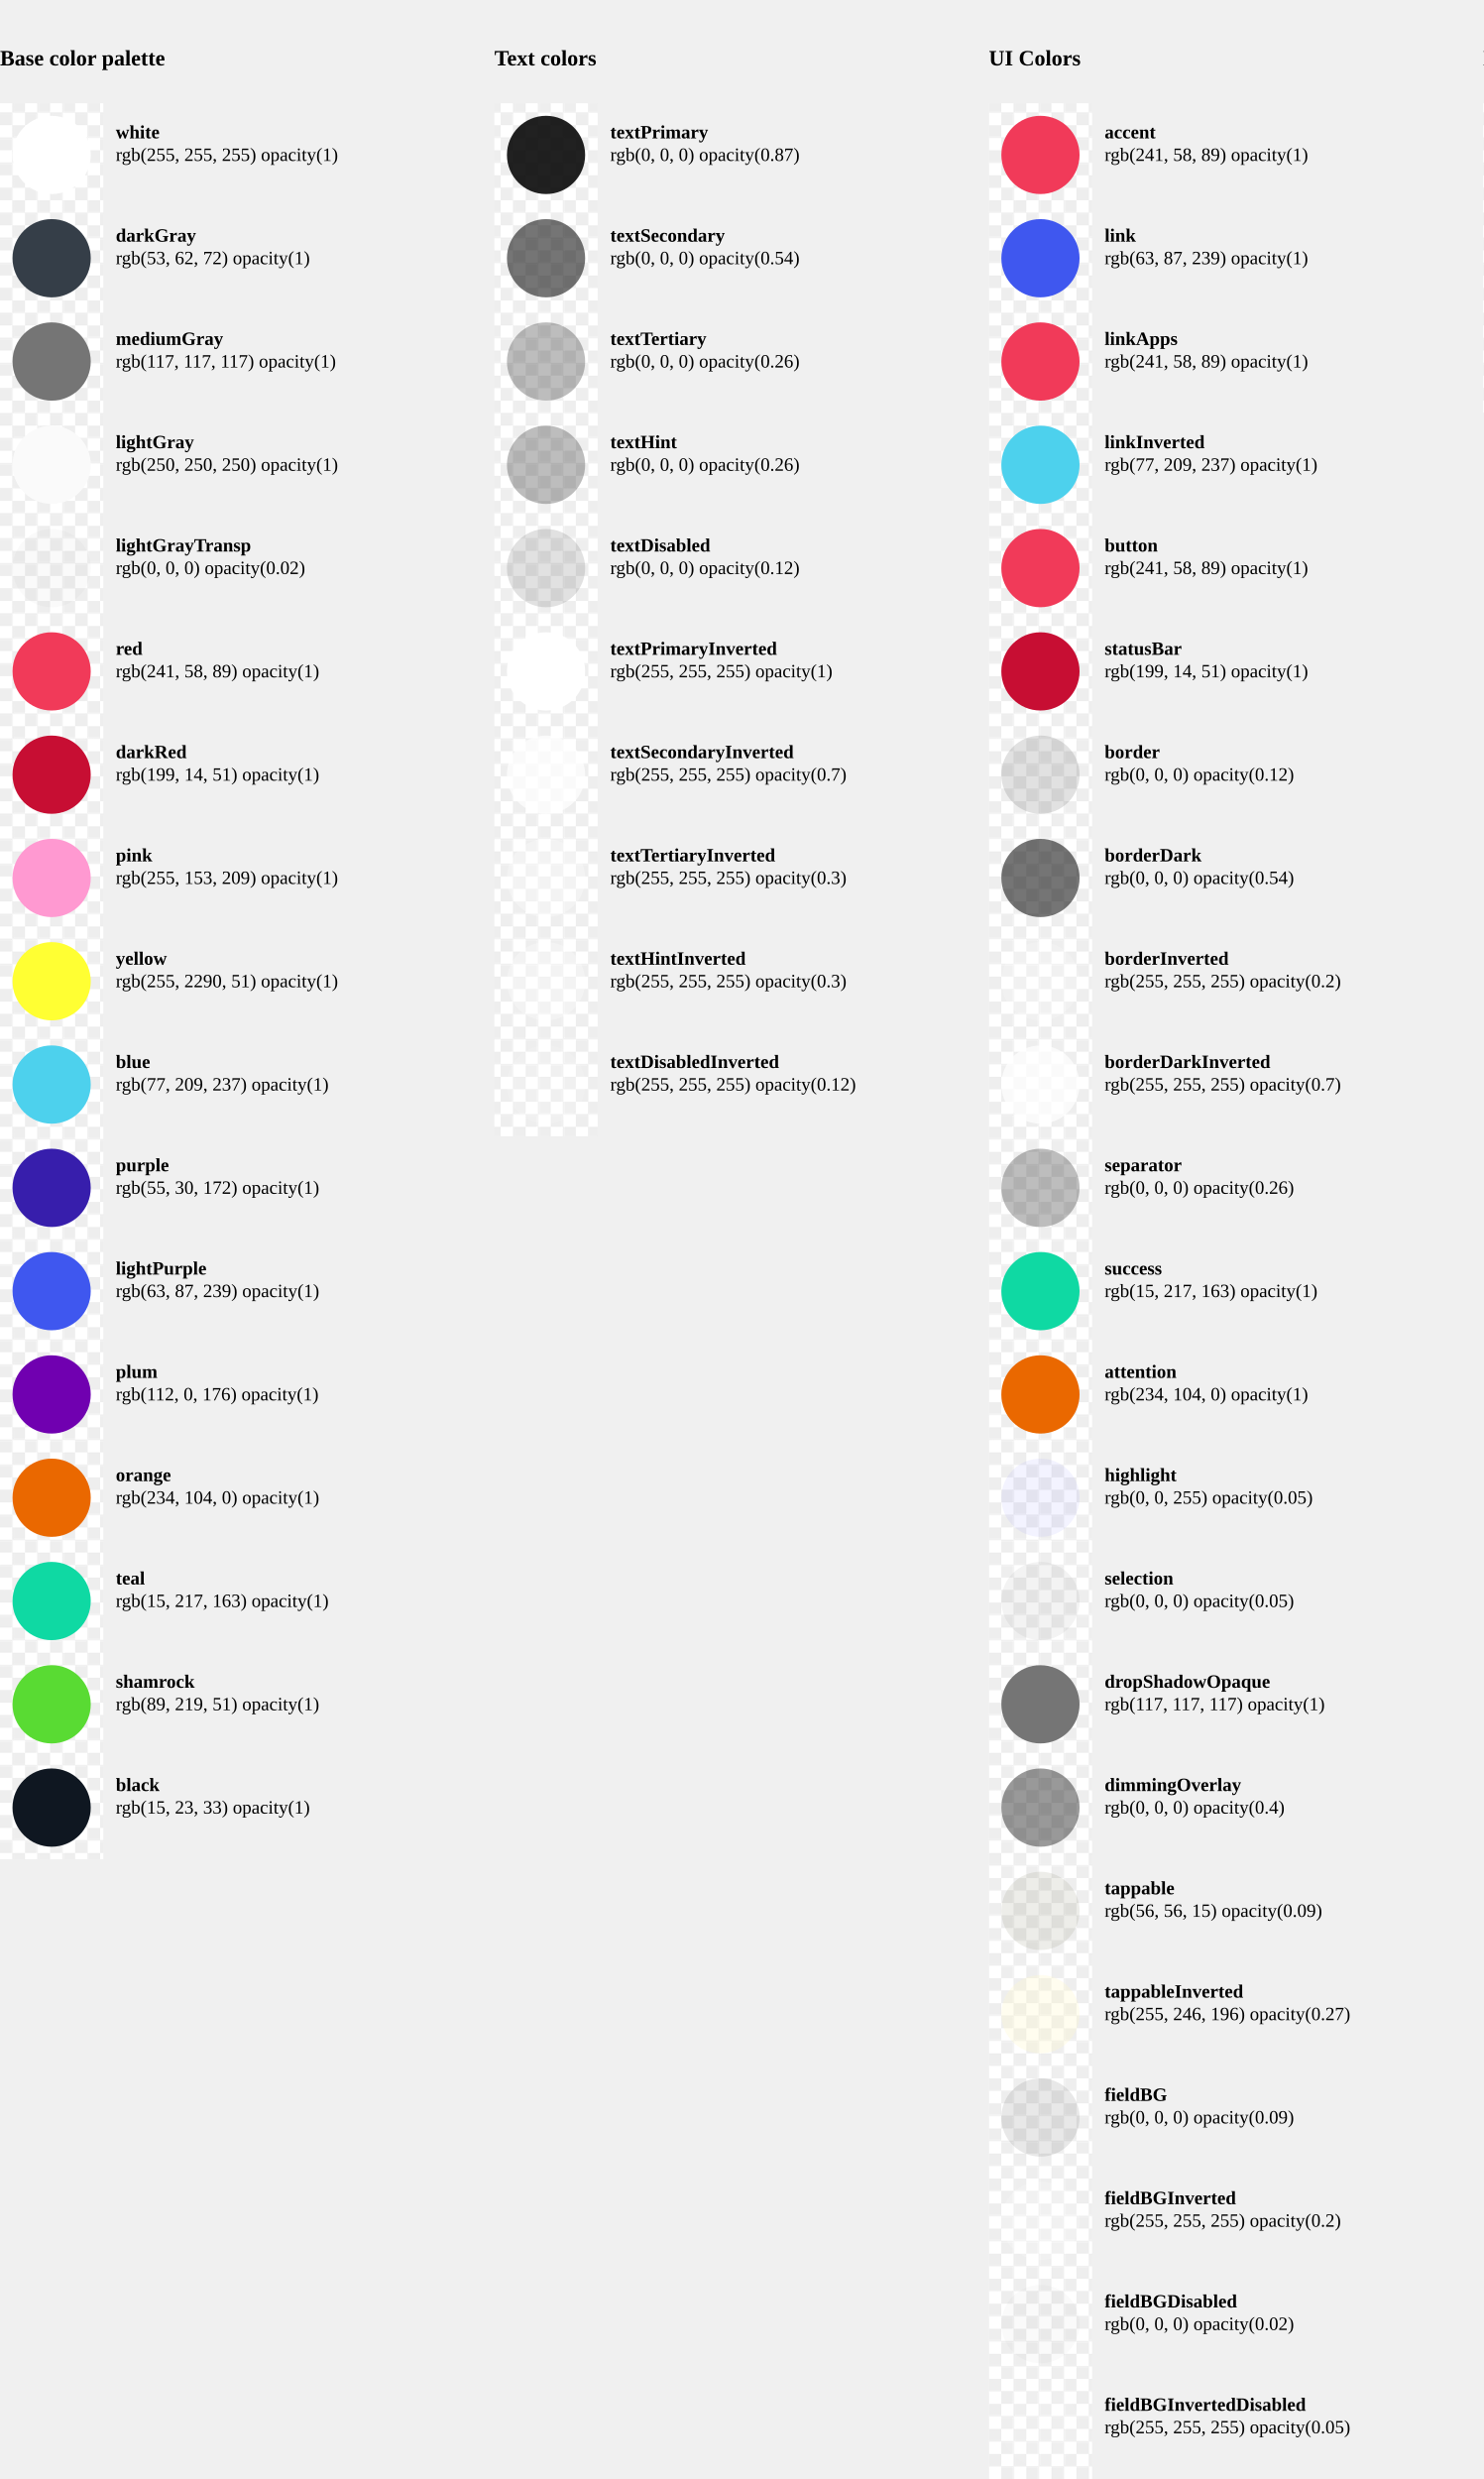
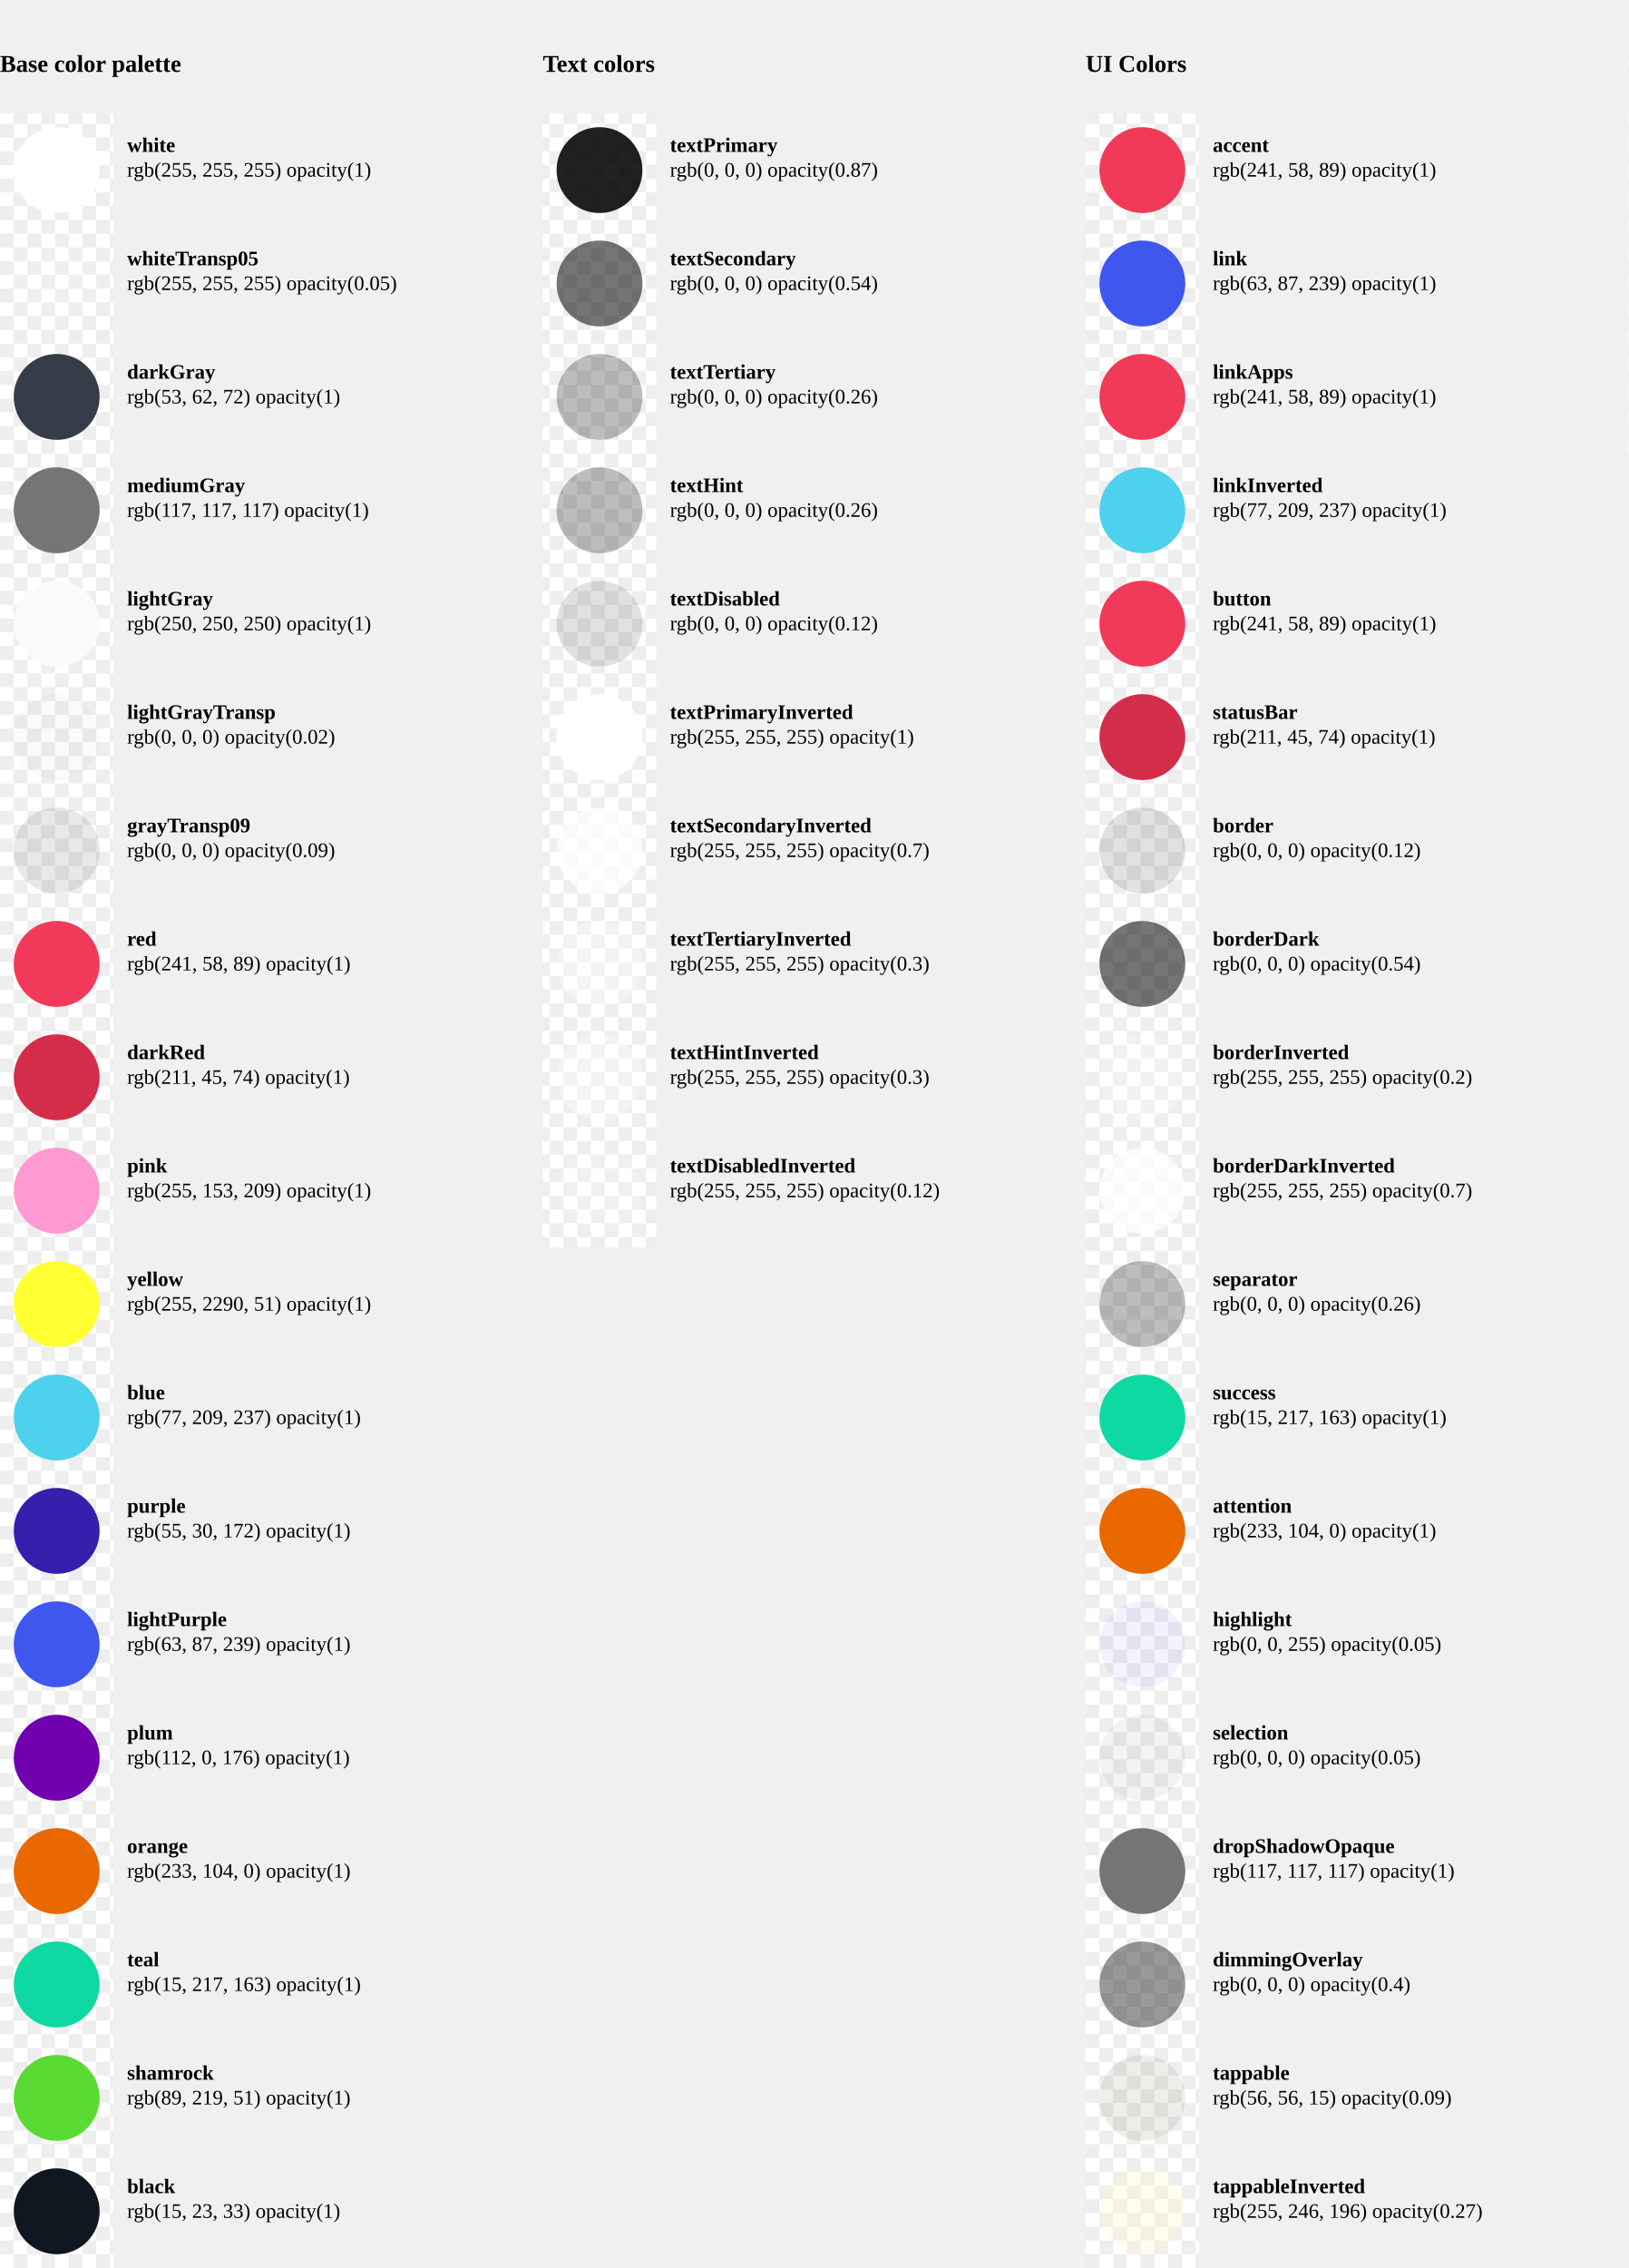
- <svg xmlns="http://www.w3.org/2000/svg" version="1.1" id="Meetup_Swatches" x="0px" y="0px" width="948" height="1584" viewBox="0 0 948 1584" xml:space="preserve">
+ <svg xmlns="http://www.w3.org/2000/svg" version="1.1" id="Meetup_Swatches" x="0px" y="0px" width="948" height="1320" viewBox="0 0 948 1320" xml:space="preserve">
  <defs>
    <pattern id="dark_grid" width="16" height="16" patternUnits="userSpaceOnUse">
      <rect fill="#111" x="0" y="0" width="8" height="8" />
      <rect fill="#222" x="8" y="0" width="8" height="8" />
      <rect fill="#222" x="0" y="8" width="8" height="8" />
      <rect fill="#111" x="8" y="8" width="8" height="8" />
    </pattern>
    <pattern id="light_grid" width="16" height="16" patternUnits="userSpaceOnUse">
      <rect fill="#fff" x="0" y="0" width="8" height="8" />
      <rect fill="#eee" x="8" y="0" width="8" height="8" />
      <rect fill="#eee" x="0" y="8" width="8" height="8" />
      <rect fill="#fff" x="8" y="8" width="8" height="8" />
    </pattern>
  </defs>
  <text x="0" y="25" font-size="14">
    <tspan x="0" dy="1.2em" font-weight="bold">Base color palette</tspan>
    <tspan x="0" dy="1.2em" />
  </text>
-   <rect fill="url(#light_grid)" x="0" y="66" width="66" height="1122" />
+   <rect fill="url(#light_grid)" x="0" y="66" width="66" height="1254" />
  <circle cx="33" cy="99" r="25" fill="rgb(255, 255, 255)" opacity="1" />
  <text x="74" y="74" font-size="12">
    <tspan x="74" dy="1.2em" font-weight="bold">white</tspan>
    <tspan x="74" dy="1.2em">rgb(255, 255, 255) opacity(1)</tspan>
  </text>
-   <circle cx="33" cy="165" r="25" fill="rgb(53, 62, 72)" opacity="1" />
+   <circle cx="33" cy="165" r="25" fill="rgb(255, 255, 255)" opacity="0.05" />
  <text x="74" y="140" font-size="12">
+     <tspan x="74" dy="1.2em" font-weight="bold">whiteTransp05</tspan>
+     <tspan x="74" dy="1.2em">rgb(255, 255, 255) opacity(0.05)</tspan>
+   </text>
+   <circle cx="33" cy="231" r="25" fill="rgb(53, 62, 72)" opacity="1" />
+   <text x="74" y="206" font-size="12">
    <tspan x="74" dy="1.2em" font-weight="bold">darkGray</tspan>
    <tspan x="74" dy="1.2em">rgb(53, 62, 72) opacity(1)</tspan>
  </text>
-   <circle cx="33" cy="231" r="25" fill="rgb(117, 117, 117)" opacity="1" />
-   <text x="74" y="206" font-size="12">
+   <circle cx="33" cy="297" r="25" fill="rgb(117, 117, 117)" opacity="1" />
+   <text x="74" y="272" font-size="12">
    <tspan x="74" dy="1.2em" font-weight="bold">mediumGray</tspan>
    <tspan x="74" dy="1.2em">rgb(117, 117, 117) opacity(1)</tspan>
  </text>
-   <circle cx="33" cy="297" r="25" fill="rgb(250, 250, 250)" opacity="1" />
-   <text x="74" y="272" font-size="12">
+   <circle cx="33" cy="363" r="25" fill="rgb(250, 250, 250)" opacity="1" />
+   <text x="74" y="338" font-size="12">
    <tspan x="74" dy="1.2em" font-weight="bold">lightGray</tspan>
    <tspan x="74" dy="1.2em">rgb(250, 250, 250) opacity(1)</tspan>
  </text>
-   <circle cx="33" cy="363" r="25" fill="rgb(0, 0, 0)" opacity="0.02" />
-   <text x="74" y="338" font-size="12">
+   <circle cx="33" cy="429" r="25" fill="rgb(0, 0, 0)" opacity="0.02" />
+   <text x="74" y="404" font-size="12">
    <tspan x="74" dy="1.2em" font-weight="bold">lightGrayTransp</tspan>
    <tspan x="74" dy="1.2em">rgb(0, 0, 0) opacity(0.02)</tspan>
  </text>
-   <circle cx="33" cy="429" r="25" fill="rgb(241, 58, 89)" opacity="1" />
-   <text x="74" y="404" font-size="12">
+   <circle cx="33" cy="495" r="25" fill="rgb(0, 0, 0)" opacity="0.09" />
+   <text x="74" y="470" font-size="12">
+     <tspan x="74" dy="1.2em" font-weight="bold">grayTransp09</tspan>
+     <tspan x="74" dy="1.2em">rgb(0, 0, 0) opacity(0.09)</tspan>
+   </text>
+   <circle cx="33" cy="561" r="25" fill="rgb(241, 58, 89)" opacity="1" />
+   <text x="74" y="536" font-size="12">
    <tspan x="74" dy="1.2em" font-weight="bold">red</tspan>
    <tspan x="74" dy="1.2em">rgb(241, 58, 89) opacity(1)</tspan>
  </text>
-   <circle cx="33" cy="495" r="25" fill="rgb(199, 14, 51)" opacity="1" />
-   <text x="74" y="470" font-size="12">
+   <circle cx="33" cy="627" r="25" fill="rgb(211, 45, 74)" opacity="1" />
+   <text x="74" y="602" font-size="12">
    <tspan x="74" dy="1.2em" font-weight="bold">darkRed</tspan>
-     <tspan x="74" dy="1.2em">rgb(199, 14, 51) opacity(1)</tspan>
-   </text>
-   <circle cx="33" cy="561" r="25" fill="rgb(255, 153, 209)" opacity="1" />
-   <text x="74" y="536" font-size="12">
+     <tspan x="74" dy="1.2em">rgb(211, 45, 74) opacity(1)</tspan>
+   </text>
+   <circle cx="33" cy="693" r="25" fill="rgb(255, 153, 209)" opacity="1" />
+   <text x="74" y="668" font-size="12">
    <tspan x="74" dy="1.2em" font-weight="bold">pink</tspan>
    <tspan x="74" dy="1.2em">rgb(255, 153, 209) opacity(1)</tspan>
  </text>
-   <circle cx="33" cy="627" r="25" fill="rgb(255, 2290, 51)" opacity="1" />
-   <text x="74" y="602" font-size="12">
+   <circle cx="33" cy="759" r="25" fill="rgb(255, 2290, 51)" opacity="1" />
+   <text x="74" y="734" font-size="12">
    <tspan x="74" dy="1.2em" font-weight="bold">yellow</tspan>
    <tspan x="74" dy="1.2em">rgb(255, 2290, 51) opacity(1)</tspan>
  </text>
-   <circle cx="33" cy="693" r="25" fill="rgb(77, 209, 237)" opacity="1" />
-   <text x="74" y="668" font-size="12">
+   <circle cx="33" cy="825" r="25" fill="rgb(77, 209, 237)" opacity="1" />
+   <text x="74" y="800" font-size="12">
    <tspan x="74" dy="1.2em" font-weight="bold">blue</tspan>
    <tspan x="74" dy="1.2em">rgb(77, 209, 237) opacity(1)</tspan>
  </text>
-   <circle cx="33" cy="759" r="25" fill="rgb(55, 30, 172)" opacity="1" />
-   <text x="74" y="734" font-size="12">
+   <circle cx="33" cy="891" r="25" fill="rgb(55, 30, 172)" opacity="1" />
+   <text x="74" y="866" font-size="12">
    <tspan x="74" dy="1.2em" font-weight="bold">purple</tspan>
    <tspan x="74" dy="1.2em">rgb(55, 30, 172) opacity(1)</tspan>
  </text>
-   <circle cx="33" cy="825" r="25" fill="rgb(63, 87, 239)" opacity="1" />
-   <text x="74" y="800" font-size="12">
+   <circle cx="33" cy="957" r="25" fill="rgb(63, 87, 239)" opacity="1" />
+   <text x="74" y="932" font-size="12">
    <tspan x="74" dy="1.2em" font-weight="bold">lightPurple</tspan>
    <tspan x="74" dy="1.2em">rgb(63, 87, 239) opacity(1)</tspan>
  </text>
-   <circle cx="33" cy="891" r="25" fill="rgb(112, 0, 176)" opacity="1" />
-   <text x="74" y="866" font-size="12">
+   <circle cx="33" cy="1023" r="25" fill="rgb(112, 0, 176)" opacity="1" />
+   <text x="74" y="998" font-size="12">
    <tspan x="74" dy="1.2em" font-weight="bold">plum</tspan>
    <tspan x="74" dy="1.2em">rgb(112, 0, 176) opacity(1)</tspan>
  </text>
-   <circle cx="33" cy="957" r="25" fill="rgb(234, 104, 0)" opacity="1" />
-   <text x="74" y="932" font-size="12">
+   <circle cx="33" cy="1089" r="25" fill="rgb(233, 104, 0)" opacity="1" />
+   <text x="74" y="1064" font-size="12">
    <tspan x="74" dy="1.2em" font-weight="bold">orange</tspan>
-     <tspan x="74" dy="1.2em">rgb(234, 104, 0) opacity(1)</tspan>
-   </text>
-   <circle cx="33" cy="1023" r="25" fill="rgb(15, 217, 163)" opacity="1" />
-   <text x="74" y="998" font-size="12">
+     <tspan x="74" dy="1.2em">rgb(233, 104, 0) opacity(1)</tspan>
+   </text>
+   <circle cx="33" cy="1155" r="25" fill="rgb(15, 217, 163)" opacity="1" />
+   <text x="74" y="1130" font-size="12">
    <tspan x="74" dy="1.2em" font-weight="bold">teal</tspan>
    <tspan x="74" dy="1.2em">rgb(15, 217, 163) opacity(1)</tspan>
  </text>
-   <circle cx="33" cy="1089" r="25" fill="rgb(89, 219, 51)" opacity="1" />
-   <text x="74" y="1064" font-size="12">
+   <circle cx="33" cy="1221" r="25" fill="rgb(89, 219, 51)" opacity="1" />
+   <text x="74" y="1196" font-size="12">
    <tspan x="74" dy="1.2em" font-weight="bold">shamrock</tspan>
    <tspan x="74" dy="1.2em">rgb(89, 219, 51) opacity(1)</tspan>
  </text>
-   <circle cx="33" cy="1155" r="25" fill="rgb(15, 23, 33)" opacity="1" />
-   <text x="74" y="1130" font-size="12">
+   <circle cx="33" cy="1287" r="25" fill="rgb(15, 23, 33)" opacity="1" />
+   <text x="74" y="1262" font-size="12">
    <tspan x="74" dy="1.2em" font-weight="bold">black</tspan>
    <tspan x="74" dy="1.2em">rgb(15, 23, 33) opacity(1)</tspan>
  </text>
  <text x="316" y="25" font-size="14">
    <tspan x="316" dy="1.2em" font-weight="bold">Text colors</tspan>
    <tspan x="316" dy="1.2em" />
  </text>
  <rect fill="url(#light_grid)" x="316" y="66" width="66" height="660" />
  <circle cx="349" cy="99" r="25" fill="rgb(0, 0, 0)" opacity="0.87" />
  <text x="390" y="74" font-size="12">
    <tspan x="390" dy="1.2em" font-weight="bold">textPrimary</tspan>
    <tspan x="390" dy="1.2em">rgb(0, 0, 0) opacity(0.87)</tspan>
  </text>
  <circle cx="349" cy="165" r="25" fill="rgb(0, 0, 0)" opacity="0.54" />
  <text x="390" y="140" font-size="12">
    <tspan x="390" dy="1.2em" font-weight="bold">textSecondary</tspan>
    <tspan x="390" dy="1.2em">rgb(0, 0, 0) opacity(0.54)</tspan>
  </text>
  <circle cx="349" cy="231" r="25" fill="rgb(0, 0, 0)" opacity="0.26" />
  <text x="390" y="206" font-size="12">
    <tspan x="390" dy="1.2em" font-weight="bold">textTertiary</tspan>
    <tspan x="390" dy="1.2em">rgb(0, 0, 0) opacity(0.26)</tspan>
  </text>
  <circle cx="349" cy="297" r="25" fill="rgb(0, 0, 0)" opacity="0.26" />
  <text x="390" y="272" font-size="12">
    <tspan x="390" dy="1.2em" font-weight="bold">textHint</tspan>
    <tspan x="390" dy="1.2em">rgb(0, 0, 0) opacity(0.26)</tspan>
  </text>
  <circle cx="349" cy="363" r="25" fill="rgb(0, 0, 0)" opacity="0.12" />
  <text x="390" y="338" font-size="12">
    <tspan x="390" dy="1.2em" font-weight="bold">textDisabled</tspan>
    <tspan x="390" dy="1.2em">rgb(0, 0, 0) opacity(0.12)</tspan>
  </text>
  <circle cx="349" cy="429" r="25" fill="rgb(255, 255, 255)" opacity="1" />
  <text x="390" y="404" font-size="12">
    <tspan x="390" dy="1.2em" font-weight="bold">textPrimaryInverted</tspan>
    <tspan x="390" dy="1.2em">rgb(255, 255, 255) opacity(1)</tspan>
  </text>
  <circle cx="349" cy="495" r="25" fill="rgb(255, 255, 255)" opacity="0.7" />
  <text x="390" y="470" font-size="12">
    <tspan x="390" dy="1.2em" font-weight="bold">textSecondaryInverted</tspan>
    <tspan x="390" dy="1.2em">rgb(255, 255, 255) opacity(0.7)</tspan>
  </text>
  <circle cx="349" cy="561" r="25" fill="rgb(255, 255, 255)" opacity="0.3" />
  <text x="390" y="536" font-size="12">
    <tspan x="390" dy="1.2em" font-weight="bold">textTertiaryInverted</tspan>
    <tspan x="390" dy="1.2em">rgb(255, 255, 255) opacity(0.3)</tspan>
  </text>
  <circle cx="349" cy="627" r="25" fill="rgb(255, 255, 255)" opacity="0.3" />
  <text x="390" y="602" font-size="12">
    <tspan x="390" dy="1.2em" font-weight="bold">textHintInverted</tspan>
    <tspan x="390" dy="1.2em">rgb(255, 255, 255) opacity(0.3)</tspan>
  </text>
  <circle cx="349" cy="693" r="25" fill="rgb(255, 255, 255)" opacity="0.12" />
  <text x="390" y="668" font-size="12">
    <tspan x="390" dy="1.2em" font-weight="bold">textDisabledInverted</tspan>
    <tspan x="390" dy="1.2em">rgb(255, 255, 255) opacity(0.12)</tspan>
  </text>
  <text x="632" y="25" font-size="14">
    <tspan x="632" dy="1.2em" font-weight="bold">UI Colors</tspan>
    <tspan x="632" dy="1.2em" />
  </text>
-   <rect fill="url(#light_grid)" x="632" y="66" width="66" height="1518" />
+   <rect fill="url(#light_grid)" x="632" y="66" width="66" height="1254" />
  <circle cx="665" cy="99" r="25" fill="rgb(241, 58, 89)" opacity="1" />
  <text x="706" y="74" font-size="12">
    <tspan x="706" dy="1.2em" font-weight="bold">accent</tspan>
    <tspan x="706" dy="1.2em">rgb(241, 58, 89) opacity(1)</tspan>
  </text>
  <circle cx="665" cy="165" r="25" fill="rgb(63, 87, 239)" opacity="1" />
  <text x="706" y="140" font-size="12">
    <tspan x="706" dy="1.2em" font-weight="bold">link</tspan>
    <tspan x="706" dy="1.2em">rgb(63, 87, 239) opacity(1)</tspan>
  </text>
  <circle cx="665" cy="231" r="25" fill="rgb(241, 58, 89)" opacity="1" />
  <text x="706" y="206" font-size="12">
    <tspan x="706" dy="1.2em" font-weight="bold">linkApps</tspan>
    <tspan x="706" dy="1.2em">rgb(241, 58, 89) opacity(1)</tspan>
  </text>
  <circle cx="665" cy="297" r="25" fill="rgb(77, 209, 237)" opacity="1" />
  <text x="706" y="272" font-size="12">
    <tspan x="706" dy="1.2em" font-weight="bold">linkInverted</tspan>
    <tspan x="706" dy="1.2em">rgb(77, 209, 237) opacity(1)</tspan>
  </text>
  <circle cx="665" cy="363" r="25" fill="rgb(241, 58, 89)" opacity="1" />
  <text x="706" y="338" font-size="12">
    <tspan x="706" dy="1.2em" font-weight="bold">button</tspan>
    <tspan x="706" dy="1.2em">rgb(241, 58, 89) opacity(1)</tspan>
  </text>
-   <circle cx="665" cy="429" r="25" fill="rgb(199, 14, 51)" opacity="1" />
+   <circle cx="665" cy="429" r="25" fill="rgb(211, 45, 74)" opacity="1" />
  <text x="706" y="404" font-size="12">
    <tspan x="706" dy="1.2em" font-weight="bold">statusBar</tspan>
-     <tspan x="706" dy="1.2em">rgb(199, 14, 51) opacity(1)</tspan>
+     <tspan x="706" dy="1.2em">rgb(211, 45, 74) opacity(1)</tspan>
  </text>
  <circle cx="665" cy="495" r="25" fill="rgb(0, 0, 0)" opacity="0.12" />
  <text x="706" y="470" font-size="12">
    <tspan x="706" dy="1.2em" font-weight="bold">border</tspan>
    <tspan x="706" dy="1.2em">rgb(0, 0, 0) opacity(0.12)</tspan>
  </text>
  <circle cx="665" cy="561" r="25" fill="rgb(0, 0, 0)" opacity="0.54" />
  <text x="706" y="536" font-size="12">
    <tspan x="706" dy="1.2em" font-weight="bold">borderDark</tspan>
    <tspan x="706" dy="1.2em">rgb(0, 0, 0) opacity(0.54)</tspan>
  </text>
  <circle cx="665" cy="627" r="25" fill="rgb(255, 255, 255)" opacity="0.2" />
  <text x="706" y="602" font-size="12">
    <tspan x="706" dy="1.2em" font-weight="bold">borderInverted</tspan>
    <tspan x="706" dy="1.2em">rgb(255, 255, 255) opacity(0.2)</tspan>
  </text>
  <circle cx="665" cy="693" r="25" fill="rgb(255, 255, 255)" opacity="0.7" />
  <text x="706" y="668" font-size="12">
    <tspan x="706" dy="1.2em" font-weight="bold">borderDarkInverted</tspan>
    <tspan x="706" dy="1.2em">rgb(255, 255, 255) opacity(0.7)</tspan>
  </text>
  <circle cx="665" cy="759" r="25" fill="rgb(0, 0, 0)" opacity="0.26" />
  <text x="706" y="734" font-size="12">
    <tspan x="706" dy="1.2em" font-weight="bold">separator</tspan>
    <tspan x="706" dy="1.2em">rgb(0, 0, 0) opacity(0.26)</tspan>
  </text>
  <circle cx="665" cy="825" r="25" fill="rgb(15, 217, 163)" opacity="1" />
  <text x="706" y="800" font-size="12">
    <tspan x="706" dy="1.2em" font-weight="bold">success</tspan>
    <tspan x="706" dy="1.2em">rgb(15, 217, 163) opacity(1)</tspan>
  </text>
-   <circle cx="665" cy="891" r="25" fill="rgb(234, 104, 0)" opacity="1" />
+   <circle cx="665" cy="891" r="25" fill="rgb(233, 104, 0)" opacity="1" />
  <text x="706" y="866" font-size="12">
    <tspan x="706" dy="1.2em" font-weight="bold">attention</tspan>
-     <tspan x="706" dy="1.2em">rgb(234, 104, 0) opacity(1)</tspan>
+     <tspan x="706" dy="1.2em">rgb(233, 104, 0) opacity(1)</tspan>
  </text>
  <circle cx="665" cy="957" r="25" fill="rgb(0, 0, 255)" opacity="0.05" />
  <text x="706" y="932" font-size="12">
    <tspan x="706" dy="1.2em" font-weight="bold">highlight</tspan>
    <tspan x="706" dy="1.2em">rgb(0, 0, 255) opacity(0.05)</tspan>
  </text>
  <circle cx="665" cy="1023" r="25" fill="rgb(0, 0, 0)" opacity="0.05" />
  <text x="706" y="998" font-size="12">
    <tspan x="706" dy="1.2em" font-weight="bold">selection</tspan>
    <tspan x="706" dy="1.2em">rgb(0, 0, 0) opacity(0.05)</tspan>
  </text>
  <circle cx="665" cy="1089" r="25" fill="rgb(117, 117, 117)" opacity="1" />
  <text x="706" y="1064" font-size="12">
    <tspan x="706" dy="1.2em" font-weight="bold">dropShadowOpaque</tspan>
    <tspan x="706" dy="1.2em">rgb(117, 117, 117) opacity(1)</tspan>
  </text>
  <circle cx="665" cy="1155" r="25" fill="rgb(0, 0, 0)" opacity="0.4" />
  <text x="706" y="1130" font-size="12">
    <tspan x="706" dy="1.2em" font-weight="bold">dimmingOverlay</tspan>
    <tspan x="706" dy="1.2em">rgb(0, 0, 0) opacity(0.4)</tspan>
  </text>
  <circle cx="665" cy="1221" r="25" fill="rgb(56, 56, 15)" opacity="0.09" />
  <text x="706" y="1196" font-size="12">
    <tspan x="706" dy="1.2em" font-weight="bold">tappable</tspan>
    <tspan x="706" dy="1.2em">rgb(56, 56, 15) opacity(0.09)</tspan>
  </text>
  <circle cx="665" cy="1287" r="25" fill="rgb(255, 246, 196)" opacity="0.27" />
  <text x="706" y="1262" font-size="12">
    <tspan x="706" dy="1.2em" font-weight="bold">tappableInverted</tspan>
    <tspan x="706" dy="1.2em">rgb(255, 246, 196) opacity(0.27)</tspan>
-   </text>
-   <circle cx="665" cy="1353" r="25" fill="rgb(0, 0, 0)" opacity="0.09" />
-   <text x="706" y="1328" font-size="12">
-     <tspan x="706" dy="1.2em" font-weight="bold">fieldBG</tspan>
-     <tspan x="706" dy="1.2em">rgb(0, 0, 0) opacity(0.09)</tspan>
-   </text>
-   <circle cx="665" cy="1419" r="25" fill="rgb(255, 255, 255)" opacity="0.2" />
-   <text x="706" y="1394" font-size="12">
-     <tspan x="706" dy="1.2em" font-weight="bold">fieldBGInverted</tspan>
-     <tspan x="706" dy="1.2em">rgb(255, 255, 255) opacity(0.2)</tspan>
-   </text>
-   <circle cx="665" cy="1485" r="25" fill="rgb(0, 0, 0)" opacity="0.02" />
-   <text x="706" y="1460" font-size="12">
-     <tspan x="706" dy="1.2em" font-weight="bold">fieldBGDisabled</tspan>
-     <tspan x="706" dy="1.2em">rgb(0, 0, 0) opacity(0.02)</tspan>
-   </text>
-   <circle cx="665" cy="1551" r="25" fill="rgb(255, 255, 255)" opacity="0.05" />
-   <text x="706" y="1526" font-size="12">
-     <tspan x="706" dy="1.2em" font-weight="bold">fieldBGInvertedDisabled</tspan>
-     <tspan x="706" dy="1.2em">rgb(255, 255, 255) opacity(0.05)</tspan>
  </text>
  <text x="948" y="25" font-size="14">
    <tspan x="948" dy="1.2em" font-weight="bold">Background colors</tspan>
    <tspan x="948" dy="1.2em" />
  </text>
  <rect fill="url(#light_grid)" x="948" y="66" width="66" height="198" />
  <circle cx="981" cy="99" r="25" fill="rgb(255, 255, 255)" opacity="1" />
  <text x="1022" y="74" font-size="12">
    <tspan x="1022" dy="1.2em" font-weight="bold">contentBG</tspan>
    <tspan x="1022" dy="1.2em">rgb(255, 255, 255) opacity(1)</tspan>
  </text>
  <circle cx="981" cy="165" r="25" fill="rgb(15, 23, 33)" opacity="1" />
  <text x="1022" y="140" font-size="12">
    <tspan x="1022" dy="1.2em" font-weight="bold">contentBGInverted</tspan>
    <tspan x="1022" dy="1.2em">rgb(15, 23, 33) opacity(1)</tspan>
  </text>
-   <circle cx="981" cy="231" r="25" fill="rgb(0, 0, 0)" opacity="0.02" />
+   <circle cx="981" cy="231" r="25" fill="rgb(250, 250, 250)" opacity="1" />
  <text x="1022" y="206" font-size="12">
    <tspan x="1022" dy="1.2em" font-weight="bold">collectionBG</tspan>
-     <tspan x="1022" dy="1.2em">rgb(0, 0, 0) opacity(0.02)</tspan>
+     <tspan x="1022" dy="1.2em">rgb(250, 250, 250) opacity(1)</tspan>
  </text>
</svg>
